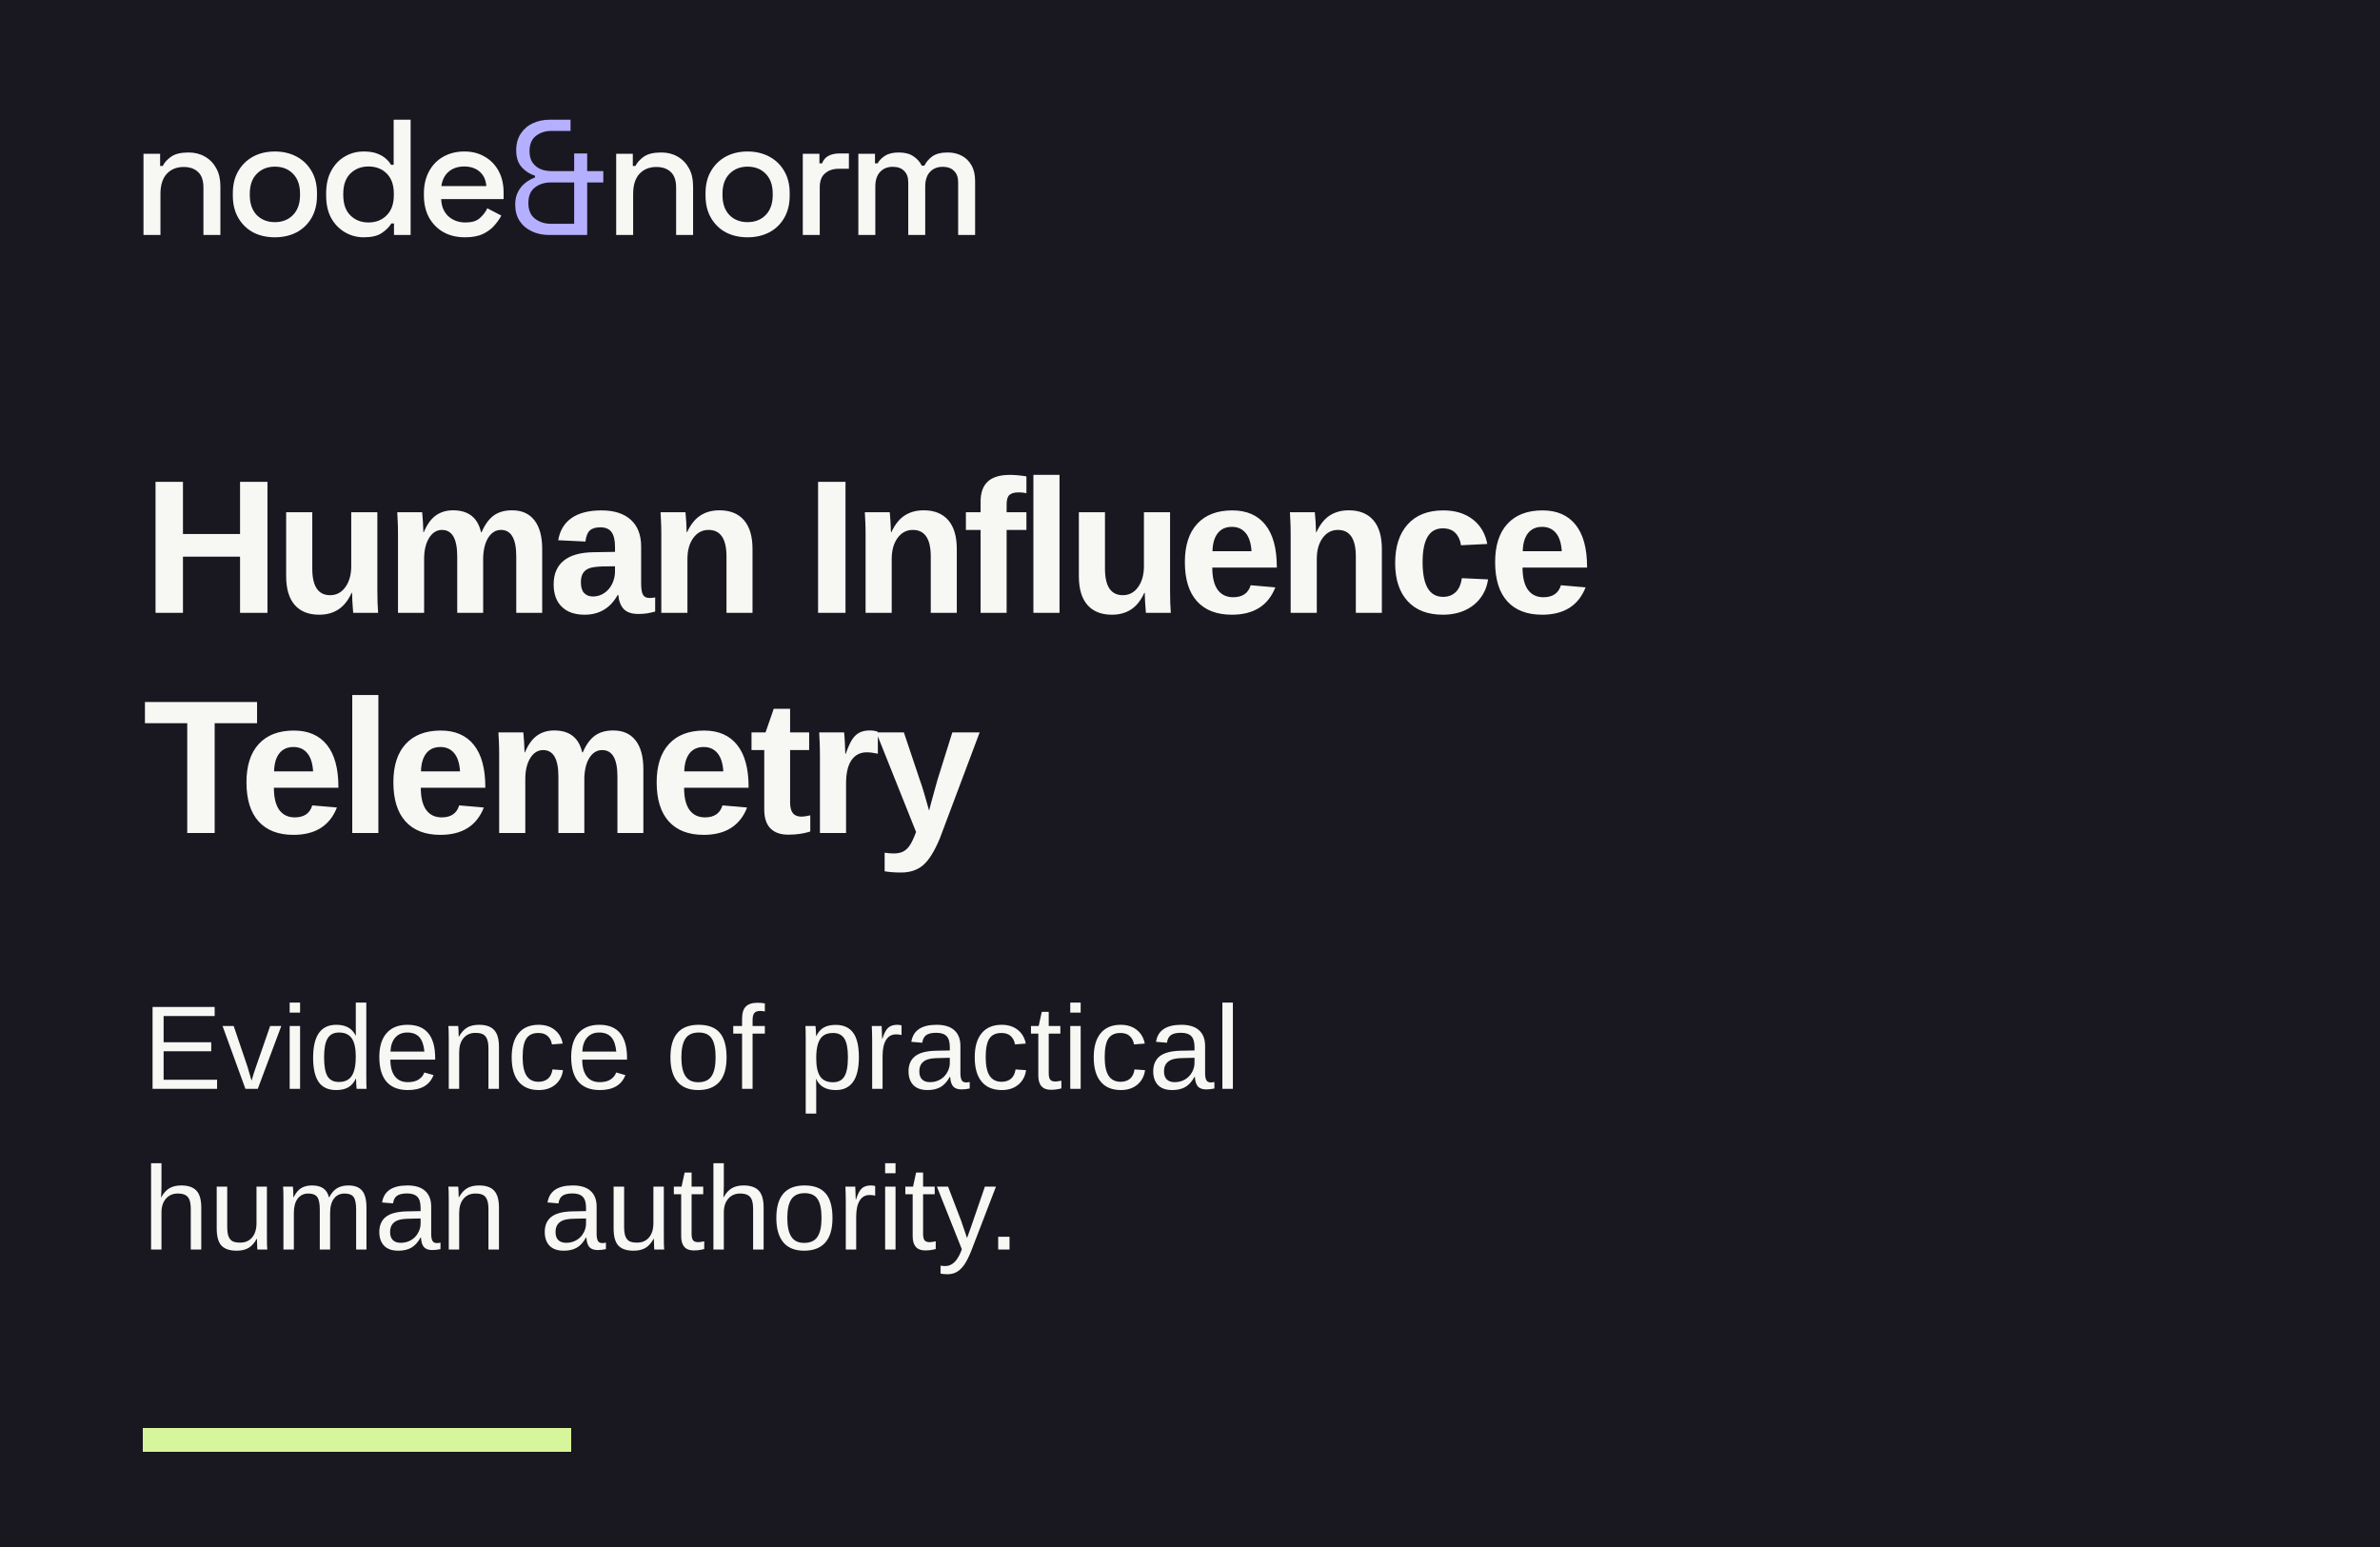
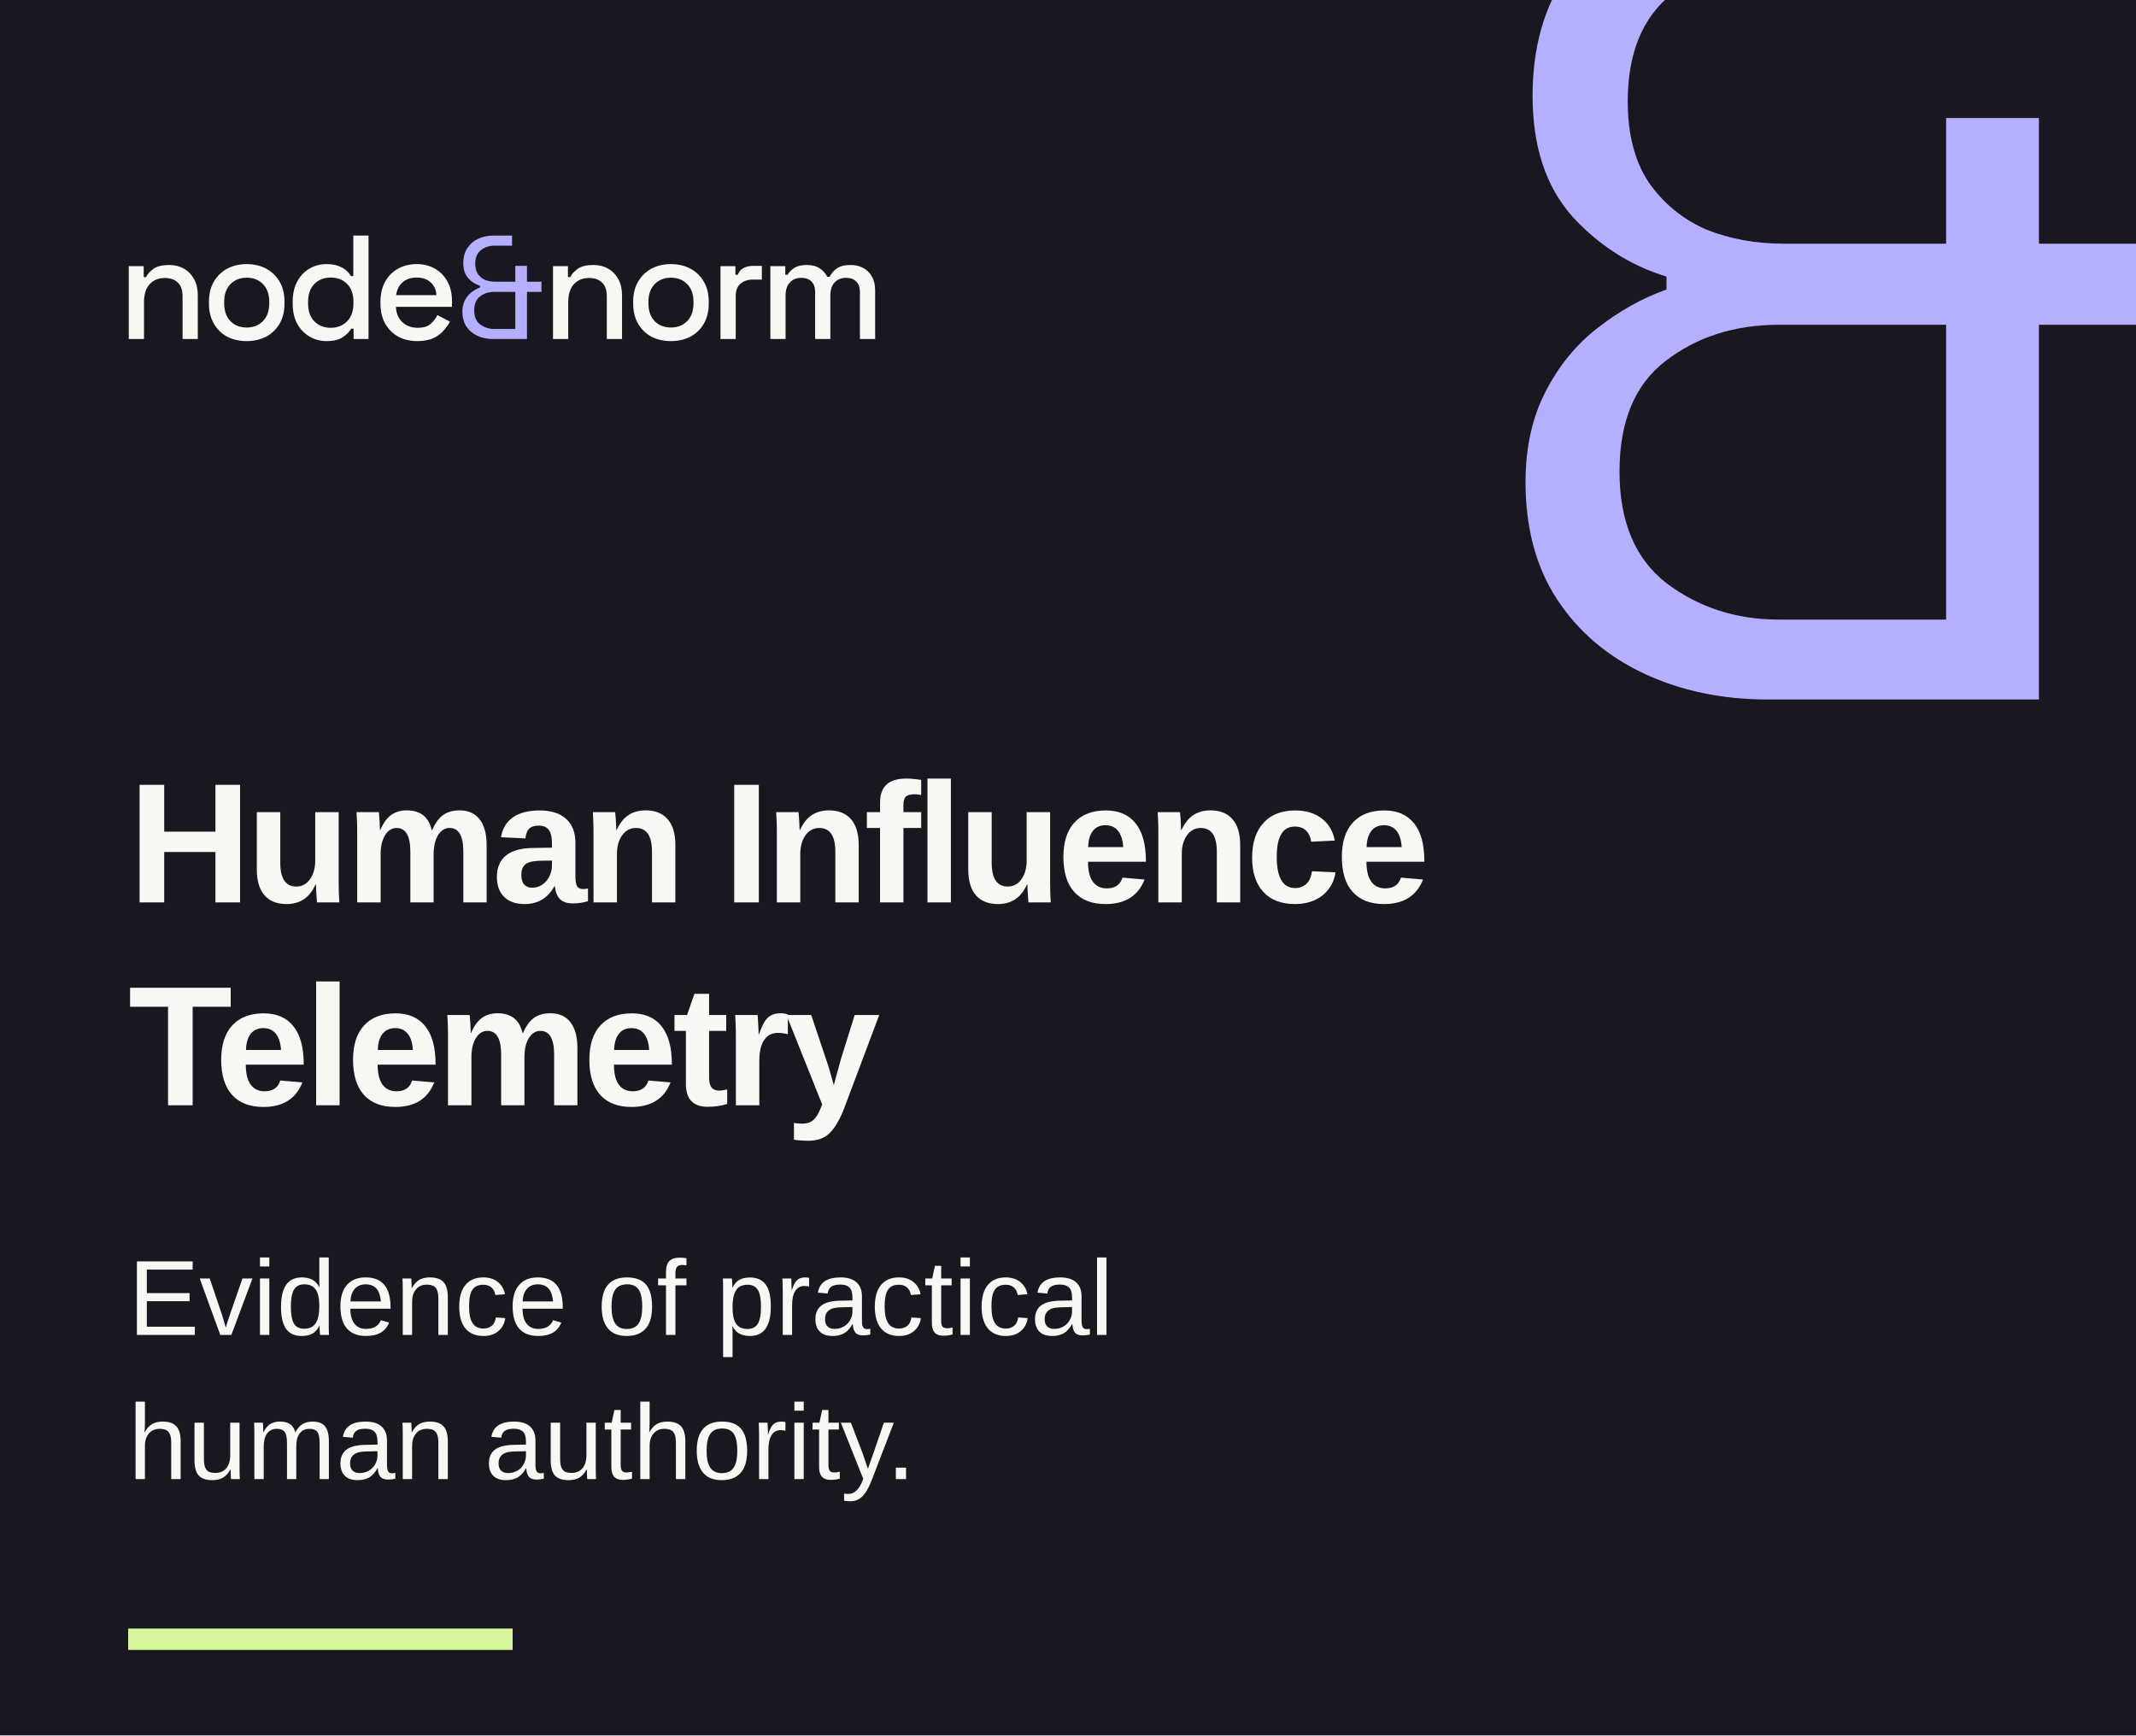
- <svg xmlns="http://www.w3.org/2000/svg" width="400" height="260" viewBox="0 0 400 260" role="img" aria-labelledby="title desc">
-   <rect width="400" height="260" fill="#191820" />
-   <svg viewBox="34.48 -338 2428 346.72" x="24" y="20" width="140" height="20" aria-hidden="true">
+ <svg xmlns="http://www.w3.org/2000/svg" width="400" height="325" viewBox="0 0 400 325" role="img" aria-labelledby="title desc" overflow="hidden">
+   <rect width="400" height="325" fill="#191820" />
+   <path data-artwork="cover-ampersand" aria-hidden="true" d="M250 0Q192 0 145 -22Q98 -44 71 -85Q44 -126 44 -185Q44 -229 61 -262Q78 -295 105 -316Q133 -338 164 -349L164 -360Q118 -374 84 -411Q50 -449 50 -514Q50 -574 78 -616Q106 -658 152 -679Q198 -700 254 -700L380 -700L380 -632L264 -632Q208 -632 169 -601Q131 -571 131 -509Q131 -467 149 -440Q168 -413 198 -400Q228 -388 264 -388L402 -388L402 -495L481 -495L481 -388L579 -388L579 -319L481 -319L481 0L250 0ZM260 -68L402 -68L402 -319L260 -319Q203 -319 163 -288Q124 -258 124 -194Q124 -130 164 -99Q205 -68 260 -68Z" fill="#b5afff" transform="translate(276 131) scale(0.22)" />
+   <svg viewBox="34.48 -338 2428 346.72" x="24" y="44" width="140" height="20" aria-hidden="true">
    <path fill="#f7f7f4" transform="translate(0 0) scale(0.48)" d="M76 0L76 -493L177 -493L177 -419L193 -419Q207 -449 243 -475Q279 -501 350 -501Q406 -501 449 -476Q493 -451 518 -405Q543 -360 543 -296L543 0L440 0L440 -288Q440 -352 408 -382Q376 -413 320 -413Q256 -413 217 -371Q179 -329 179 -249L179 0L76 0Z" />
    <path fill="#f7f7f4" transform="translate(271.96 0) scale(0.48)" d="M307 14Q233 14 175 -16Q118 -47 85 -104Q52 -161 52 -239L52 -254Q52 -332 85 -388Q118 -445 175 -476Q233 -507 307 -507Q381 -507 439 -476Q497 -445 530 -388Q563 -332 563 -254L563 -239Q563 -161 530 -104Q497 -47 439 -16Q381 14 307 14ZM307 -78Q375 -78 417 -121Q460 -165 460 -242L460 -251Q460 -328 418 -371Q376 -415 307 -415Q240 -415 197 -371Q155 -328 155 -251L155 -242Q155 -165 197 -121Q240 -78 307 -78Z" />
    <path fill="#f7f7f4" transform="translate(543.92 0) scale(0.48)" d="M280 14Q219 14 167 -16Q115 -46 83 -102Q52 -159 52 -239L52 -254Q52 -333 83 -390Q114 -447 166 -477Q218 -507 280 -507Q328 -507 360 -495Q393 -483 414 -464Q435 -446 446 -426L462 -426L462 -700L565 -700L565 0L464 0L464 -70L448 -70Q429 -38 390 -12Q352 14 280 14ZM309 -76Q376 -76 419 -119Q463 -162 463 -242L463 -251Q463 -330 420 -373Q377 -416 309 -416Q243 -416 199 -373Q156 -330 156 -251L156 -242Q156 -162 199 -119Q243 -76 309 -76Z" />
    <path fill="#f7f7f4" transform="translate(828.88 0) scale(0.48)" d="M302 14Q227 14 171 -17Q115 -49 83 -106Q52 -164 52 -240L52 -252Q52 -329 83 -386Q114 -444 169 -475Q225 -507 298 -507Q369 -507 422 -475Q476 -444 506 -388Q536 -332 536 -257L536 -218L157 -218Q159 -153 200 -114Q242 -76 304 -76Q362 -76 391 -102Q421 -128 437 -162L522 -118Q508 -90 481 -59Q455 -28 412 -7Q369 14 302 14ZM158 -297L431 -297Q427 -353 391 -384Q355 -416 297 -416Q239 -416 202 -384Q166 -353 158 -297Z" />
    <path fill="#b5afff" transform="translate(1098.84 0) scale(0.48)" d="M250 0Q192 0 145 -22Q98 -44 71 -85Q44 -126 44 -185Q44 -229 61 -262Q78 -295 105 -316Q133 -338 164 -349L164 -360Q118 -374 84 -411Q50 -449 50 -514Q50 -574 78 -616Q106 -658 152 -679Q198 -700 254 -700L380 -700L380 -632L264 -632Q208 -632 169 -601Q131 -571 131 -509Q131 -467 149 -440Q168 -413 198 -400Q228 -388 264 -388L402 -388L402 -495L481 -495L481 -388L579 -388L579 -319L481 -319L481 0L250 0ZM260 -68L402 -68L402 -319L260 -319Q203 -319 163 -288Q124 -258 124 -194Q124 -130 164 -99Q205 -68 260 -68Z" />
    <path fill="#f7f7f4" transform="translate(1377.8 0) scale(0.48)" d="M76 0L76 -493L177 -493L177 -419L193 -419Q207 -449 243 -475Q279 -501 350 -501Q406 -501 449 -476Q493 -451 518 -405Q543 -360 543 -296L543 0L440 0L440 -288Q440 -352 408 -382Q376 -413 320 -413Q256 -413 217 -371Q179 -329 179 -249L179 0L76 0Z" />
    <path fill="#f7f7f4" transform="translate(1649.76 0) scale(0.48)" d="M307 14Q233 14 175 -16Q118 -47 85 -104Q52 -161 52 -239L52 -254Q52 -332 85 -388Q118 -445 175 -476Q233 -507 307 -507Q381 -507 439 -476Q497 -445 530 -388Q563 -332 563 -254L563 -239Q563 -161 530 -104Q497 -47 439 -16Q381 14 307 14ZM307 -78Q375 -78 417 -121Q460 -165 460 -242L460 -251Q460 -328 418 -371Q376 -415 307 -415Q240 -415 197 -371Q155 -328 155 -251L155 -242Q155 -165 197 -121Q240 -78 307 -78Z" />
    <path fill="#f7f7f4" transform="translate(1921.72 0) scale(0.48)" d="M76 0L76 -493L177 -493L177 -435L193 -435Q205 -466 231 -480Q258 -495 297 -495L356 -495L356 -402L293 -402Q243 -402 211 -374Q179 -347 179 -290L179 0L76 0Z" />
    <path fill="#f7f7f4" transform="translate(2083.68 0) scale(0.48)" d="M76 0L76 -493L177 -493L177 -435L193 -435Q207 -461 238 -481Q269 -501 322 -501Q377 -501 410 -478Q444 -456 461 -421L477 -421Q494 -455 526 -478Q559 -501 619 -501Q667 -501 704 -481Q741 -462 763 -423Q785 -385 785 -328L785 0L682 0L682 -320Q682 -365 657 -389Q633 -414 588 -414Q540 -414 511 -383Q482 -352 482 -294L482 0L379 0L379 -320Q379 -365 354 -389Q330 -414 285 -414Q237 -414 208 -383Q179 -352 179 -294L179 0L76 0Z" />
  </svg>
-   <text x="24" y="103" fill="#F7F7F4" font-family="Arial, Helvetica, sans-serif" font-size="32" font-weight="600" letter-spacing="-1">Human Influence</text>
-   <text x="24" y="140" fill="#F7F7F4" font-family="Arial, Helvetica, sans-serif" font-size="32" font-weight="600" letter-spacing="-1">Telemetry</text>
-   <text x="24" y="183" fill="#F7F7F4" font-family="Arial, Helvetica, sans-serif" font-size="20">Evidence of practical</text>
-   <text x="24" y="210" fill="#F7F7F4" font-family="Arial, Helvetica, sans-serif" font-size="20">human authority.</text>
-   <rect x="24" y="240" width="72" height="4" fill="#D7F59A" />
+   <text fill="#F7F7F4" font-family="Arial, Helvetica, sans-serif" x="24" y="169" font-size="32" font-weight="600" letter-spacing="-1">Human Influence</text>
+   <text fill="#F7F7F4" font-family="Arial, Helvetica, sans-serif" x="24" y="207" font-size="32" font-weight="600" letter-spacing="-1">Telemetry</text>
+   <text fill="#F7F7F4" font-family="Arial, Helvetica, sans-serif" x="24" y="250" font-size="20">Evidence of practical</text>
+   <text fill="#F7F7F4" font-family="Arial, Helvetica, sans-serif" x="24" y="277" font-size="20">human authority.</text>
+   <rect x="24" y="305" width="72" height="4" fill="#D7F59A" />
</svg>
